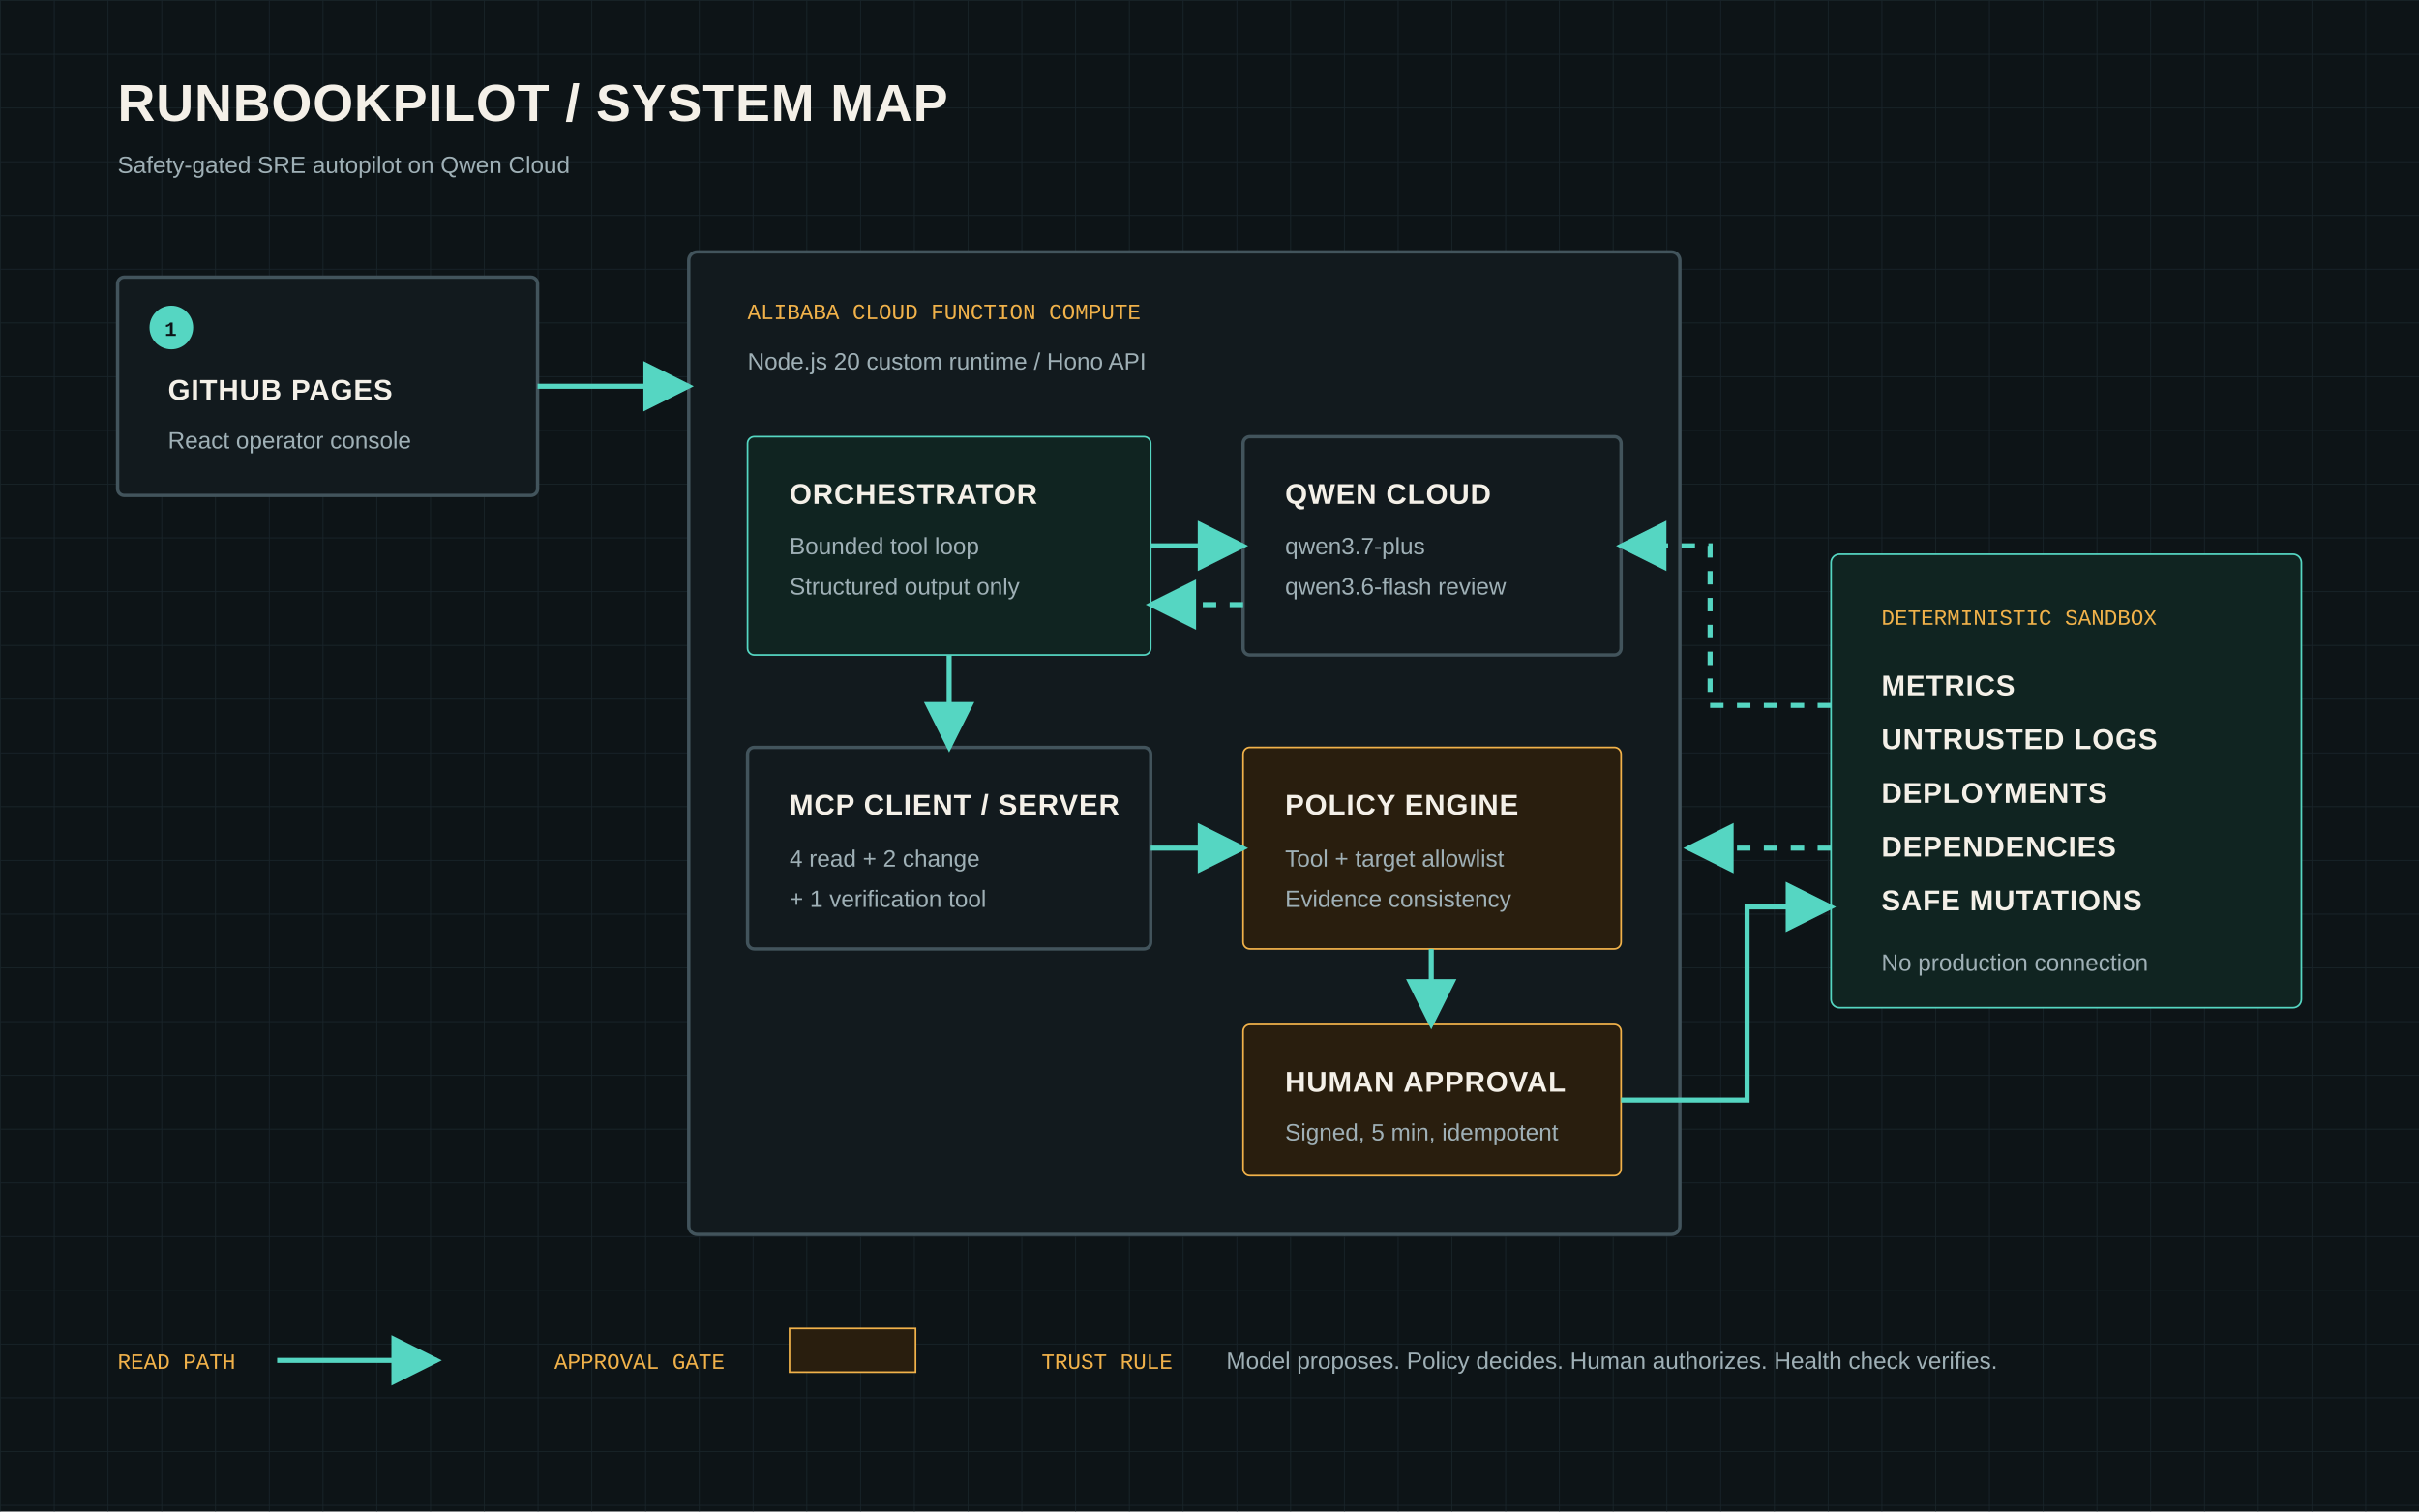
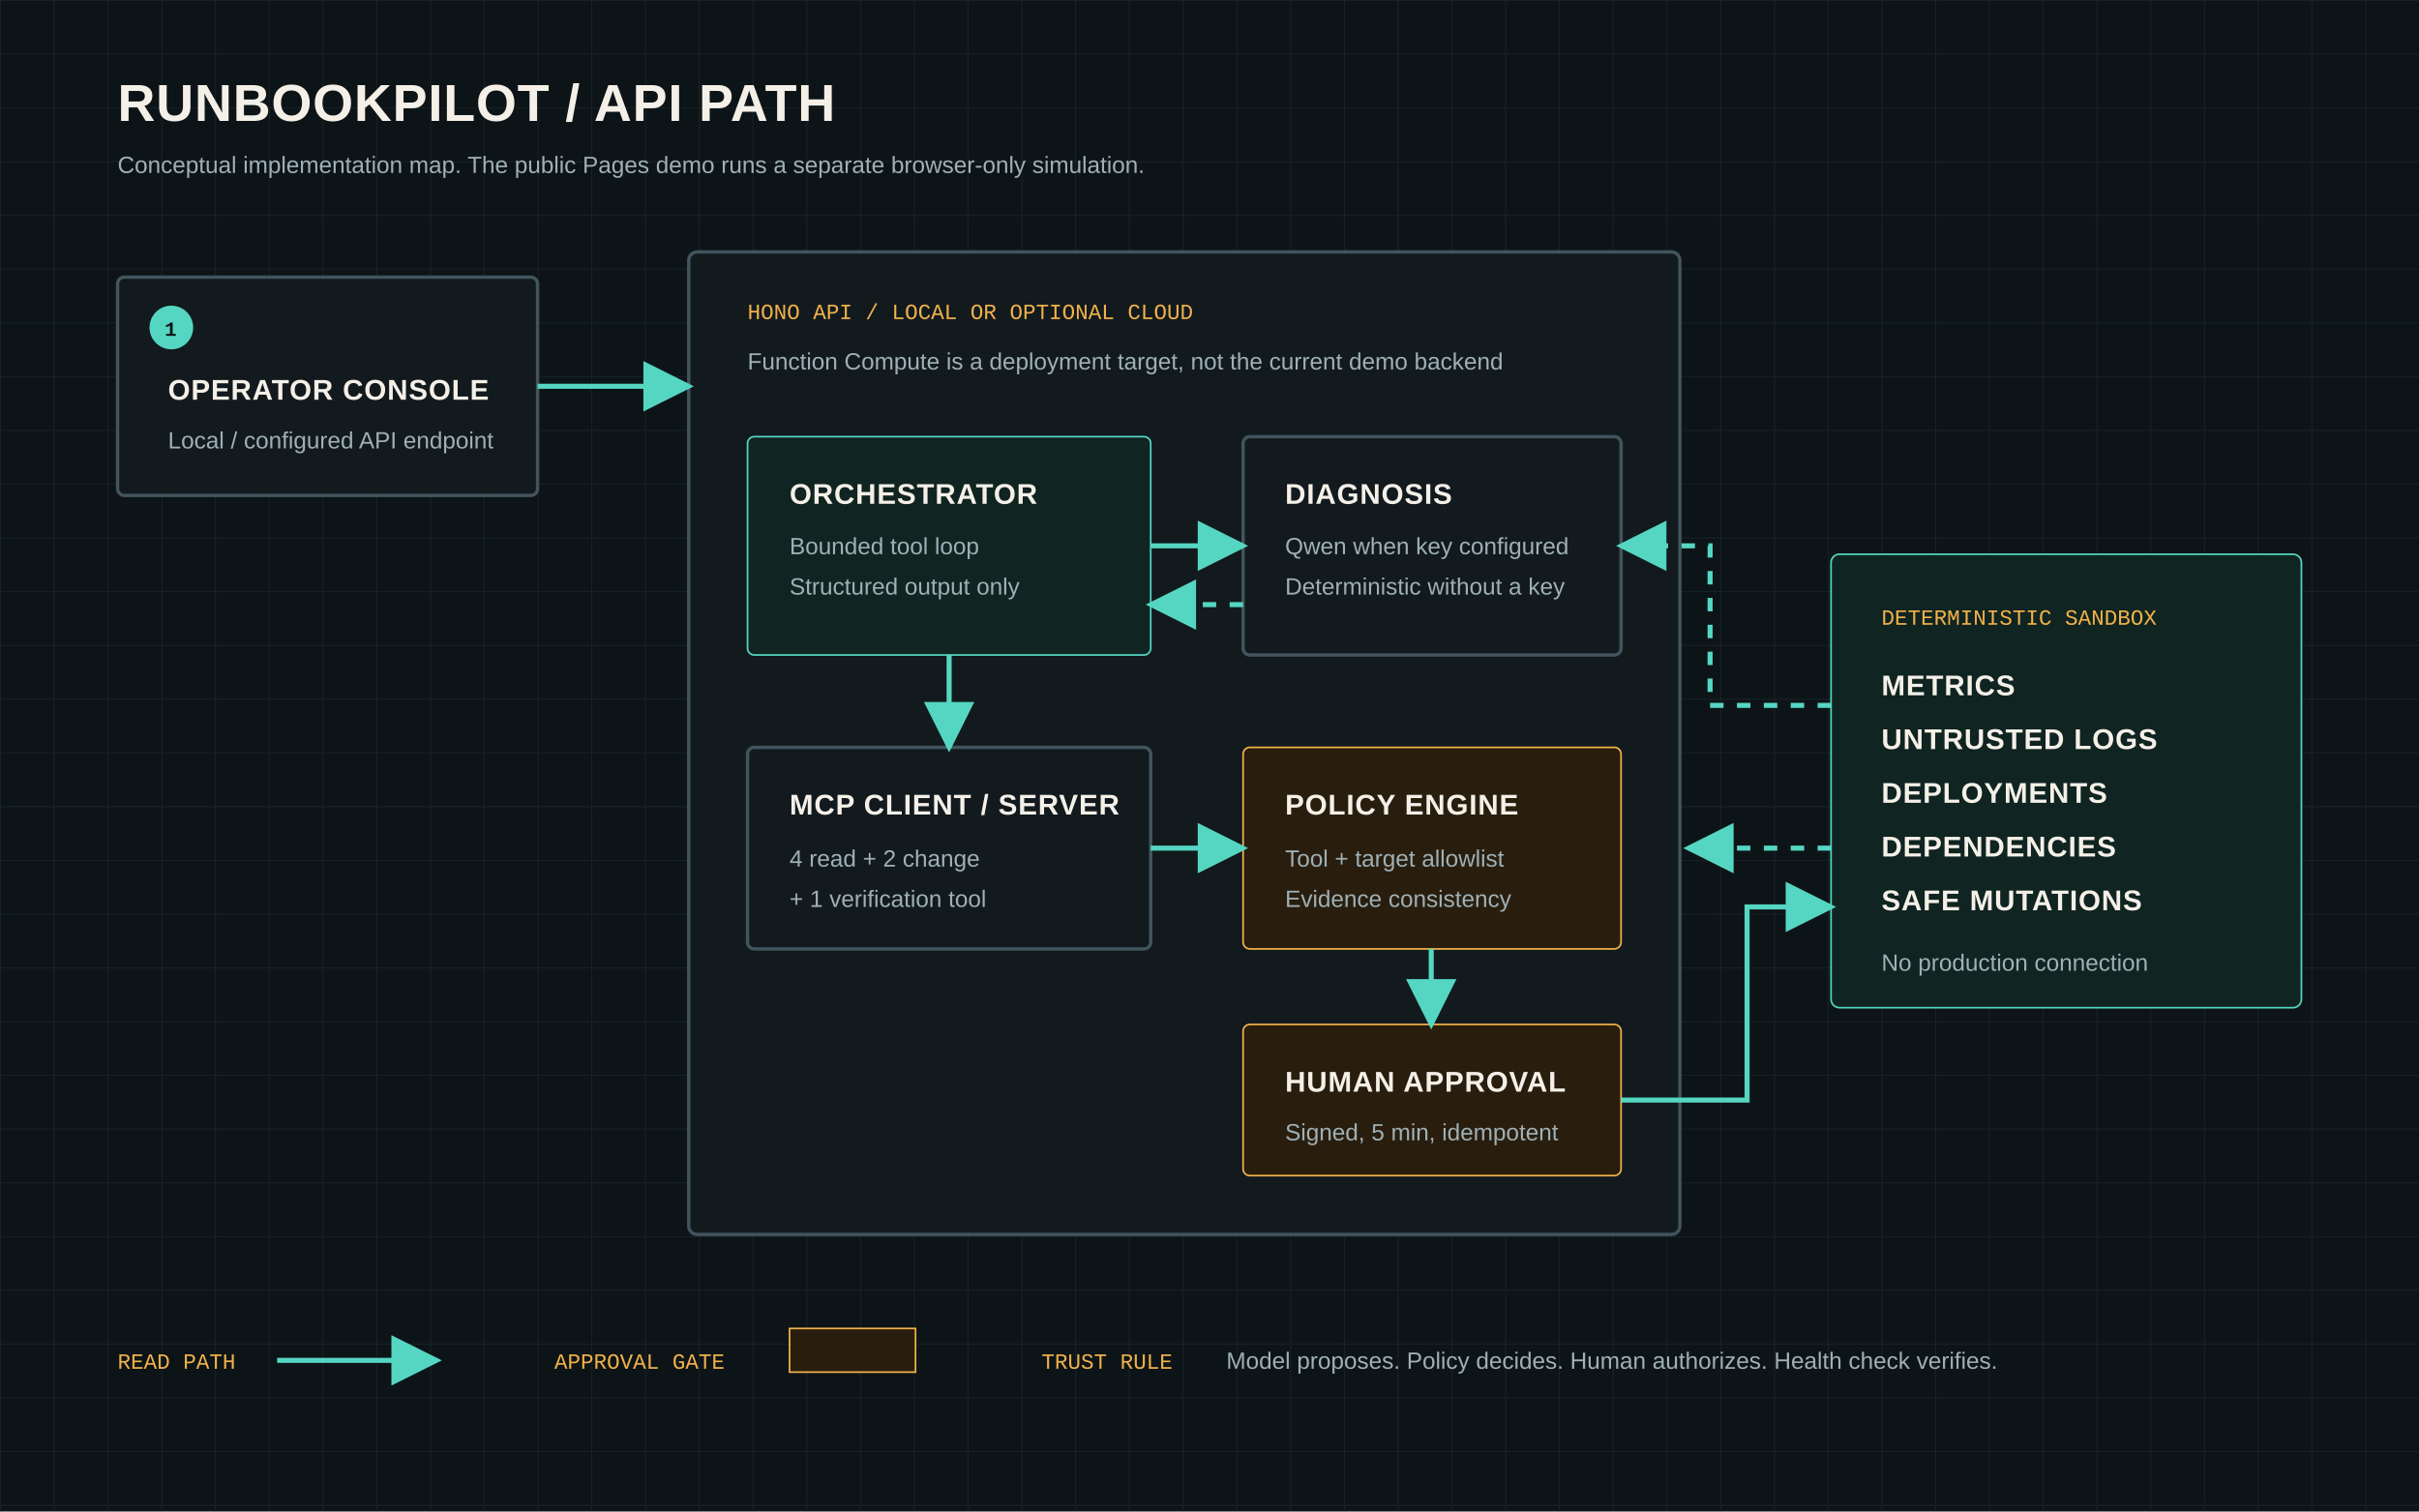
<svg xmlns="http://www.w3.org/2000/svg" width="1440" height="900" viewBox="0 0 1440 900" role="img" aria-labelledby="title desc">
  <defs>
    <pattern id="grid" width="32" height="32" patternUnits="userSpaceOnUse">
      <path d="M32 0H0V32" fill="none" stroke="#223038" stroke-width="1" />
    </pattern>
    <marker id="arrow" markerWidth="10" markerHeight="10" refX="9" refY="5" orient="auto">
      <path d="M0 0L10 5L0 10Z" fill="#55d6c2" />
    </marker>
    <style>
      .label{font:700 17px 'Arial',sans-serif;fill:#f4f0e8;letter-spacing:.5px}.small{font:14px 'Arial',sans-serif;fill:#9fb0b6}.mono{font:13px 'Courier New',monospace;fill:#f1b24a}.box{fill:#121a1e;stroke:#42545c;stroke-width:2}.safe{fill:#102421;stroke:#55d6c2}.gate{fill:#291e0e;stroke:#f1b24a}.line{stroke:#55d6c2;stroke-width:3;fill:none;marker-end:url(#arrow)}.dash{stroke-dasharray:8 8}.n{font:700 12px 'Courier New',monospace;fill:#0d1417}.badge{fill:#55d6c2}
    </style>
  </defs>
  <rect width="1440" height="900" fill="#0d1417" />
  <rect width="1440" height="900" fill="url(#grid)" opacity=".55" />
-   <text x="70" y="72" class="label" style="font-size:31px">RUNBOOKPILOT / SYSTEM MAP</text>
-   <text x="70" y="103" class="small">Safety-gated SRE autopilot on Qwen Cloud</text>
+   <text x="70" y="72" class="label" style="font-size:31px">RUNBOOKPILOT / API PATH</text>
+   <text x="70" y="103" class="small">Conceptual implementation map. The public Pages demo runs a separate browser-only simulation.</text>
  <rect x="70" y="165" width="250" height="130" rx="4" class="box" />
  <circle cx="102" cy="195" r="13" class="badge" />
  <text x="98" y="200" class="n">1</text>
-   <text x="100" y="238" class="label">GITHUB PAGES</text>
-   <text x="100" y="267" class="small">React operator console</text>
+   <text x="100" y="238" class="label">OPERATOR CONSOLE</text>
+   <text x="100" y="267" class="small">Local / configured API endpoint</text>
  <rect x="410" y="150" width="590" height="585" rx="5" class="box" />
-   <text x="445" y="190" class="mono">ALIBABA CLOUD FUNCTION COMPUTE</text>
-   <text x="445" y="220" class="small">Node.js 20 custom runtime / Hono API</text>
+   <text x="445" y="190" class="mono">HONO API / LOCAL OR OPTIONAL CLOUD</text>
+   <text x="445" y="220" class="small">Function Compute is a deployment target, not the current demo backend</text>
  <rect x="445" y="260" width="240" height="130" rx="4" class="safe" />
  <text x="470" y="300" class="label">ORCHESTRATOR</text>
  <text x="470" y="330" class="small">Bounded tool loop</text>
  <text x="470" y="354" class="small">Structured output only</text>
  <rect x="740" y="260" width="225" height="130" rx="4" class="box" />
-   <text x="765" y="300" class="label">QWEN CLOUD</text>
-   <text x="765" y="330" class="small">qwen3.7-plus</text>
-   <text x="765" y="354" class="small">qwen3.6-flash review</text>
+   <text x="765" y="300" class="label">DIAGNOSIS</text>
+   <text x="765" y="330" class="small">Qwen when key configured</text>
+   <text x="765" y="354" class="small">Deterministic without a key</text>
  <rect x="445" y="445" width="240" height="120" rx="4" class="box" />
  <text x="470" y="485" class="label">MCP CLIENT / SERVER</text>
  <text x="470" y="516" class="small">4 read + 2 change</text>
  <text x="470" y="540" class="small">+ 1 verification tool</text>
  <rect x="740" y="445" width="225" height="120" rx="4" class="gate" />
  <text x="765" y="485" class="label">POLICY ENGINE</text>
  <text x="765" y="516" class="small">Tool + target allowlist</text>
  <text x="765" y="540" class="small">Evidence consistency</text>
  <rect x="740" y="610" width="225" height="90" rx="4" class="gate" />
  <text x="765" y="650" class="label">HUMAN APPROVAL</text>
  <text x="765" y="679" class="small">Signed, 5 min, idempotent</text>
  <rect x="1090" y="330" width="280" height="270" rx="5" class="safe" />
  <text x="1120" y="372" class="mono">DETERMINISTIC SANDBOX</text>
  <text x="1120" y="414" class="label">METRICS</text>
  <text x="1120" y="446" class="label">UNTRUSTED LOGS</text>
  <text x="1120" y="478" class="label">DEPLOYMENTS</text>
  <text x="1120" y="510" class="label">DEPENDENCIES</text>
  <text x="1120" y="542" class="label">SAFE MUTATIONS</text>
  <text x="1120" y="578" class="small">No production connection</text>
  <path d="M320 230H410" class="line" />
  <path d="M685 325H740" class="line" />
  <path d="M740 360H685" class="line dash" />
  <path d="M565 390V445" class="line" />
  <path d="M685 505H740" class="line" />
  <path d="M852 565V610" class="line" />
  <path d="M965 655H1040V540H1090" class="line" />
  <path d="M1090 420H1018V325H965" class="line dash" />
  <path d="M1090 505H1005" class="line dash" />
  <text x="70" y="815" class="mono">READ PATH</text>
  <line x1="165" y1="810" x2="260" y2="810" class="line" />
  <text x="330" y="815" class="mono">APPROVAL GATE</text>
  <rect x="470" y="791" width="75" height="26" class="gate" />
  <text x="620" y="815" class="mono">TRUST RULE</text>
  <text x="730" y="815" class="small">Model proposes. Policy decides. Human authorizes. Health check verifies.</text>
</svg>
